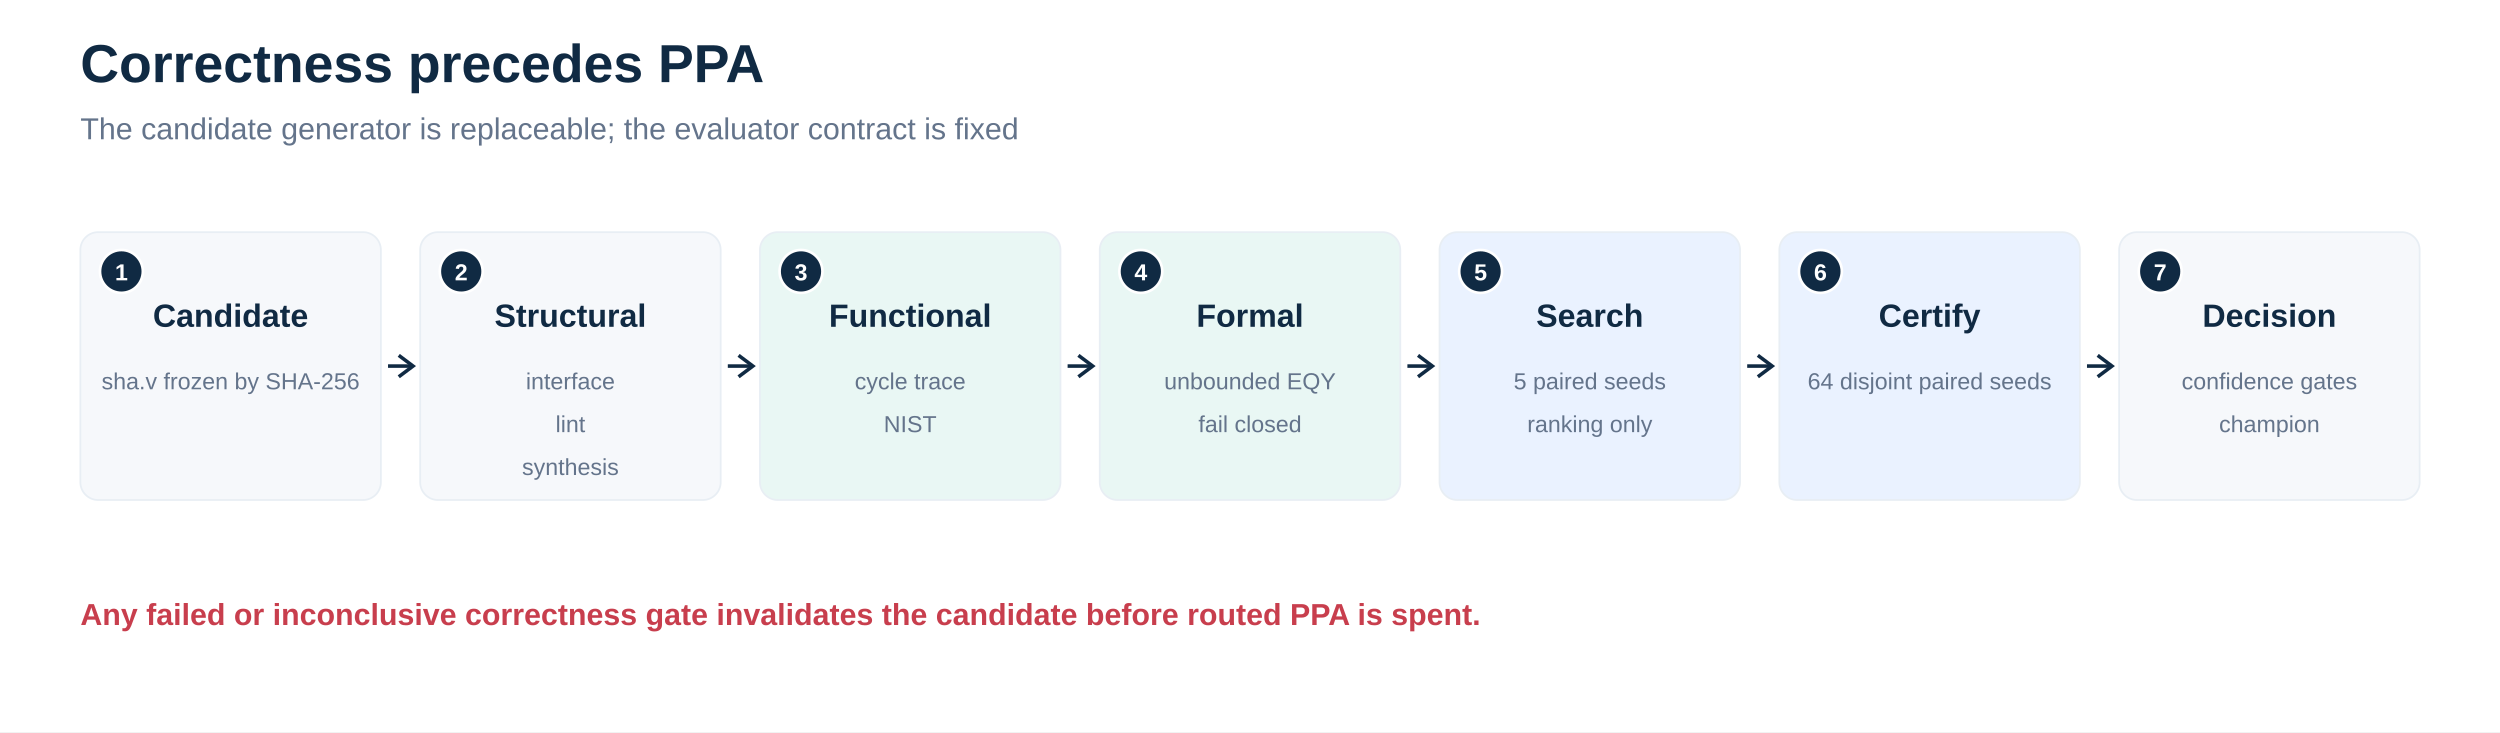
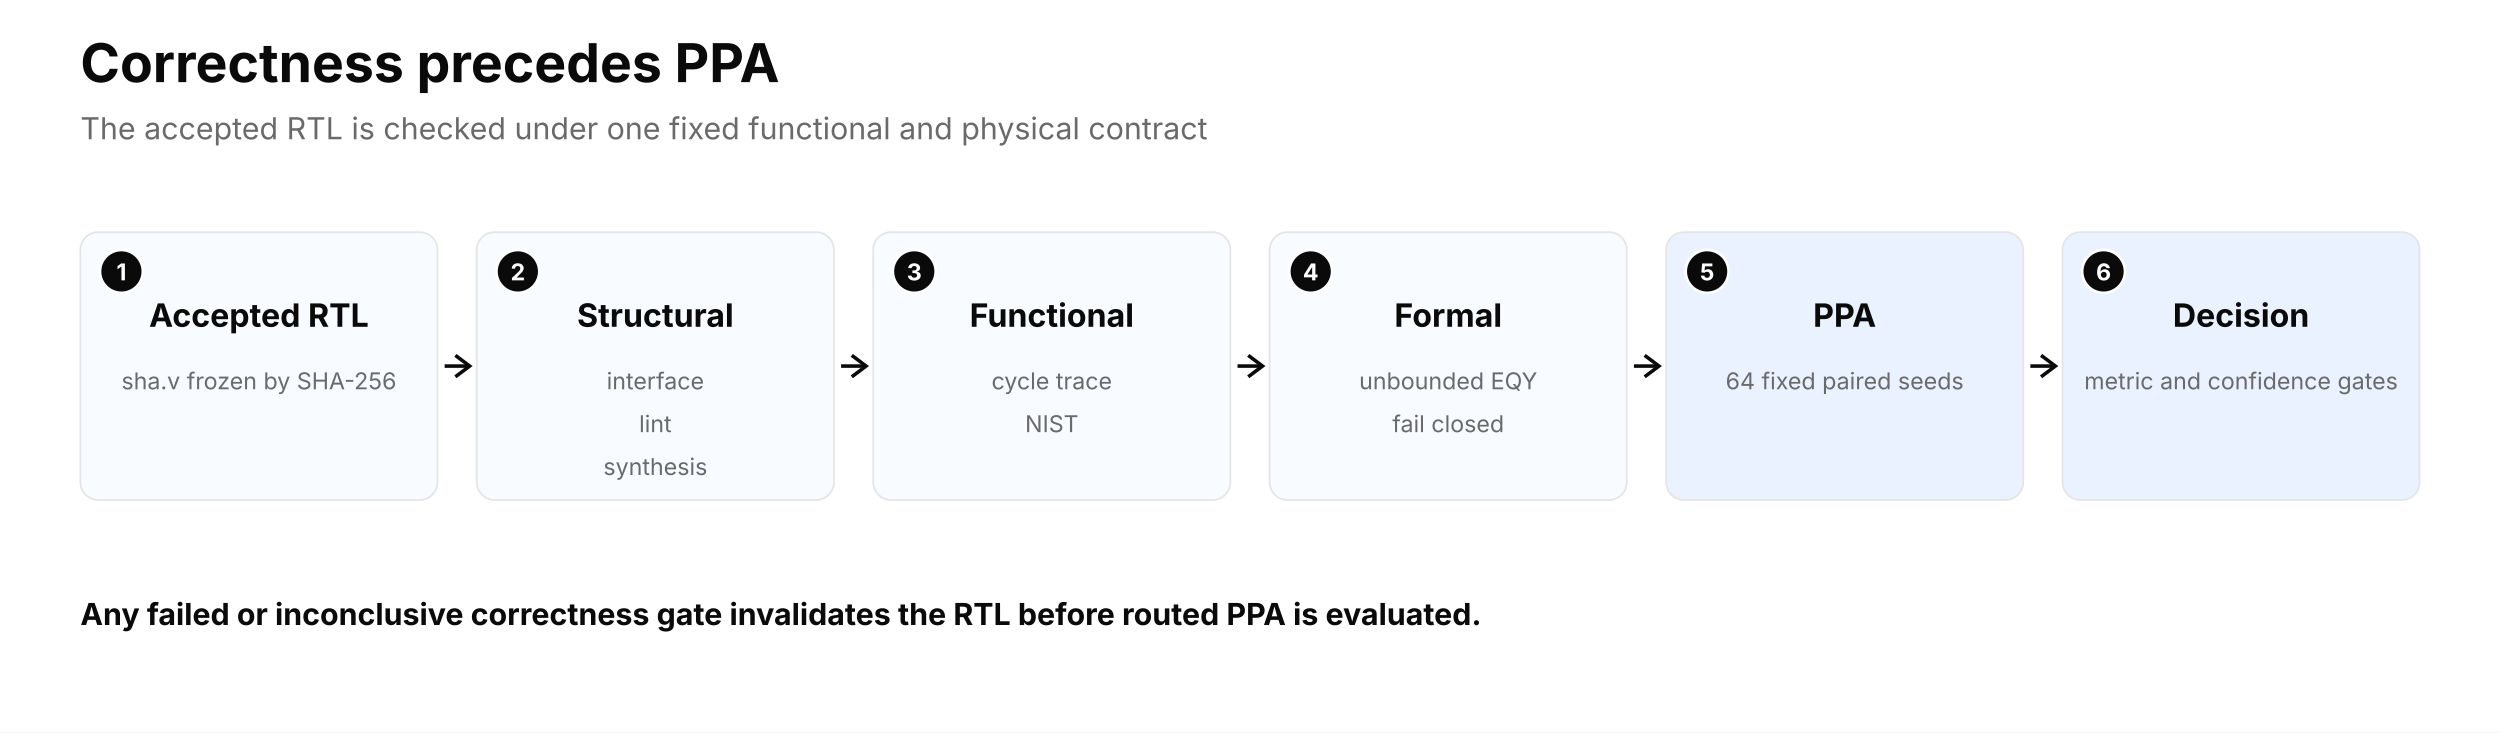
<svg xmlns="http://www.w3.org/2000/svg" width="1400" height="410" viewBox="0 0 1400 410" role="img">
  <rect x="0.00" y="0.00" width="1400.00" height="410.00" rx="0.00" fill="#FFFFFF" stroke="none" opacity="1.0" />
-   <text x="45.00" y="46.00" font-family="Arial, Helvetica, sans-serif" font-size="30" font-weight="700" fill="#102A43" text-anchor="start">Correctness precedes PPA</text>
-   <text x="45.00" y="78.00" font-family="Arial, Helvetica, sans-serif" font-size="17" font-weight="400" fill="#64748B" text-anchor="start">The candidate generator is replaceable; the evaluator contract is fixed</text>
-   <rect x="45.00" y="130.00" width="168.29" height="150.00" rx="10.00" fill="#F6F8FB" stroke="#E8EEF4" opacity="1.0" />
-   <text x="129.14" y="183.00" font-family="Arial, Helvetica, sans-serif" font-size="18" font-weight="700" fill="#102A43" text-anchor="middle">Candidate</text>
-   <text x="129.14" y="218.00" font-family="Arial, Helvetica, sans-serif" font-size="13" font-weight="400" fill="#64748B" text-anchor="middle">sha.v frozen by SHA-256</text>
-   <circle cx="68.00" cy="152.00" r="12.00" fill="#102A43" stroke="#FFFFFF" stroke-width="1.5" opacity="1.0" />
-   <text x="68.00" y="157.00" font-family="Arial, Helvetica, sans-serif" font-size="13" font-weight="700" fill="#FFFFFF" text-anchor="middle">1</text>
-   <line x1="217.29" y1="205.00" x2="231.29" y2="205.00" stroke="#102A43" stroke-width="2" />
-   <path d="M 223.3 199.0 L 231.3 205.0 L 223.3 211.0" fill="none" stroke="#102A43" stroke-width="2" />
-   <rect x="235.29" y="130.00" width="168.29" height="150.00" rx="10.00" fill="#F6F8FB" stroke="#E8EEF4" opacity="1.0" />
-   <text x="319.43" y="183.00" font-family="Arial, Helvetica, sans-serif" font-size="18" font-weight="700" fill="#102A43" text-anchor="middle">Structural</text>
-   <text x="319.43" y="218.00" font-family="Arial, Helvetica, sans-serif" font-size="13" font-weight="400" fill="#64748B" text-anchor="middle">interface</text>
-   <text x="319.43" y="242.00" font-family="Arial, Helvetica, sans-serif" font-size="13" font-weight="400" fill="#64748B" text-anchor="middle">lint</text>
-   <text x="319.43" y="266.00" font-family="Arial, Helvetica, sans-serif" font-size="13" font-weight="400" fill="#64748B" text-anchor="middle">synthesis</text>
-   <circle cx="258.29" cy="152.00" r="12.00" fill="#102A43" stroke="#FFFFFF" stroke-width="1.5" opacity="1.0" />
-   <text x="258.29" y="157.00" font-family="Arial, Helvetica, sans-serif" font-size="13" font-weight="700" fill="#FFFFFF" text-anchor="middle">2</text>
-   <line x1="407.57" y1="205.00" x2="421.57" y2="205.00" stroke="#102A43" stroke-width="2" />
-   <path d="M 413.6 199.0 L 421.6 205.0 L 413.6 211.0" fill="none" stroke="#102A43" stroke-width="2" />
-   <rect x="425.57" y="130.00" width="168.29" height="150.00" rx="10.00" fill="#E9F7F4" stroke="#E8EEF4" opacity="1.0" />
-   <text x="509.71" y="183.00" font-family="Arial, Helvetica, sans-serif" font-size="18" font-weight="700" fill="#102A43" text-anchor="middle">Functional</text>
-   <text x="509.71" y="218.00" font-family="Arial, Helvetica, sans-serif" font-size="13" font-weight="400" fill="#64748B" text-anchor="middle">cycle trace</text>
-   <text x="509.71" y="242.00" font-family="Arial, Helvetica, sans-serif" font-size="13" font-weight="400" fill="#64748B" text-anchor="middle">NIST</text>
-   <circle cx="448.57" cy="152.00" r="12.00" fill="#102A43" stroke="#FFFFFF" stroke-width="1.5" opacity="1.0" />
-   <text x="448.57" y="157.00" font-family="Arial, Helvetica, sans-serif" font-size="13" font-weight="700" fill="#FFFFFF" text-anchor="middle">3</text>
-   <line x1="597.86" y1="205.00" x2="611.86" y2="205.00" stroke="#102A43" stroke-width="2" />
-   <path d="M 603.9 199.0 L 611.9 205.0 L 603.9 211.0" fill="none" stroke="#102A43" stroke-width="2" />
-   <rect x="615.86" y="130.00" width="168.29" height="150.00" rx="10.00" fill="#E9F7F4" stroke="#E8EEF4" opacity="1.0" />
-   <text x="700.00" y="183.00" font-family="Arial, Helvetica, sans-serif" font-size="18" font-weight="700" fill="#102A43" text-anchor="middle">Formal</text>
-   <text x="700.00" y="218.00" font-family="Arial, Helvetica, sans-serif" font-size="13" font-weight="400" fill="#64748B" text-anchor="middle">unbounded EQY</text>
-   <text x="700.00" y="242.00" font-family="Arial, Helvetica, sans-serif" font-size="13" font-weight="400" fill="#64748B" text-anchor="middle">fail closed</text>
-   <circle cx="638.86" cy="152.00" r="12.00" fill="#102A43" stroke="#FFFFFF" stroke-width="1.5" opacity="1.0" />
-   <text x="638.86" y="157.00" font-family="Arial, Helvetica, sans-serif" font-size="13" font-weight="700" fill="#FFFFFF" text-anchor="middle">4</text>
-   <line x1="788.14" y1="205.00" x2="802.14" y2="205.00" stroke="#102A43" stroke-width="2" />
-   <path d="M 794.1 199.0 L 802.1 205.0 L 794.1 211.0" fill="none" stroke="#102A43" stroke-width="2" />
-   <rect x="806.14" y="130.00" width="168.29" height="150.00" rx="10.00" fill="#EAF2FF" stroke="#E8EEF4" opacity="1.0" />
-   <text x="890.29" y="183.00" font-family="Arial, Helvetica, sans-serif" font-size="18" font-weight="700" fill="#102A43" text-anchor="middle">Search</text>
-   <text x="890.29" y="218.00" font-family="Arial, Helvetica, sans-serif" font-size="13" font-weight="400" fill="#64748B" text-anchor="middle">5 paired seeds</text>
-   <text x="890.29" y="242.00" font-family="Arial, Helvetica, sans-serif" font-size="13" font-weight="400" fill="#64748B" text-anchor="middle">ranking only</text>
-   <circle cx="829.14" cy="152.00" r="12.00" fill="#102A43" stroke="#FFFFFF" stroke-width="1.5" opacity="1.0" />
-   <text x="829.14" y="157.00" font-family="Arial, Helvetica, sans-serif" font-size="13" font-weight="700" fill="#FFFFFF" text-anchor="middle">5</text>
-   <line x1="978.43" y1="205.00" x2="992.43" y2="205.00" stroke="#102A43" stroke-width="2" />
-   <path d="M 984.4 199.0 L 992.4 205.0 L 984.4 211.0" fill="none" stroke="#102A43" stroke-width="2" />
-   <rect x="996.43" y="130.00" width="168.29" height="150.00" rx="10.00" fill="#EAF2FF" stroke="#E8EEF4" opacity="1.0" />
-   <text x="1080.57" y="183.00" font-family="Arial, Helvetica, sans-serif" font-size="18" font-weight="700" fill="#102A43" text-anchor="middle">Certify</text>
-   <text x="1080.57" y="218.00" font-family="Arial, Helvetica, sans-serif" font-size="13" font-weight="400" fill="#64748B" text-anchor="middle">64 disjoint paired seeds</text>
-   <circle cx="1019.43" cy="152.00" r="12.00" fill="#102A43" stroke="#FFFFFF" stroke-width="1.5" opacity="1.0" />
-   <text x="1019.43" y="157.00" font-family="Arial, Helvetica, sans-serif" font-size="13" font-weight="700" fill="#FFFFFF" text-anchor="middle">6</text>
-   <line x1="1168.71" y1="205.00" x2="1182.71" y2="205.00" stroke="#102A43" stroke-width="2" />
-   <path d="M 1174.7 199.0 L 1182.7 205.0 L 1174.7 211.0" fill="none" stroke="#102A43" stroke-width="2" />
-   <rect x="1186.71" y="130.00" width="168.29" height="150.00" rx="10.00" fill="#F6F8FB" stroke="#E8EEF4" opacity="1.0" />
-   <text x="1270.86" y="183.00" font-family="Arial, Helvetica, sans-serif" font-size="18" font-weight="700" fill="#102A43" text-anchor="middle">Decision</text>
-   <text x="1270.86" y="218.00" font-family="Arial, Helvetica, sans-serif" font-size="13" font-weight="400" fill="#64748B" text-anchor="middle">confidence gates</text>
-   <text x="1270.86" y="242.00" font-family="Arial, Helvetica, sans-serif" font-size="13" font-weight="400" fill="#64748B" text-anchor="middle">champion</text>
-   <circle cx="1209.71" cy="152.00" r="12.00" fill="#102A43" stroke="#FFFFFF" stroke-width="1.5" opacity="1.0" />
-   <text x="1209.71" y="157.00" font-family="Arial, Helvetica, sans-serif" font-size="13" font-weight="700" fill="#FFFFFF" text-anchor="middle">7</text>
-   <text x="45.00" y="350.00" font-family="Arial, Helvetica, sans-serif" font-size="17" font-weight="700" fill="#C83E4D" text-anchor="start">Any failed or inconclusive correctness gate invalidates the candidate before routed PPA is spent.</text>
+   <text x="45.00" y="46.00" font-family="Inter, Arial, Helvetica, sans-serif" font-size="30" font-weight="700" fill="#0A0A0A" text-anchor="start">Correctness precedes PPA</text>
+   <text x="45.00" y="78.00" font-family="Inter, Arial, Helvetica, sans-serif" font-size="17" font-weight="400" fill="#6A6A6A" text-anchor="start">The accepted RTL is checked under one fixed functional and physical contract</text>
+   <rect x="45.00" y="130.00" width="200.00" height="150.00" rx="10.00" fill="#F8FBFF" stroke="#E5E5E5" opacity="1.0" />
+   <text x="145.00" y="183.00" font-family="Inter, Arial, Helvetica, sans-serif" font-size="18" font-weight="700" fill="#0A0A0A" text-anchor="middle">Accepted RTL</text>
+   <text x="145.00" y="218.00" font-family="Inter, Arial, Helvetica, sans-serif" font-size="13" font-weight="400" fill="#6A6A6A" text-anchor="middle">sha.v frozen by SHA-256</text>
+   <circle cx="68.00" cy="152.00" r="12.00" fill="#0A0A0A" stroke="#FFFFFF" stroke-width="1.5" opacity="1.0" />
+   <text x="68.00" y="157.00" font-family="Inter, Arial, Helvetica, sans-serif" font-size="13" font-weight="700" fill="#FFFFFF" text-anchor="middle">1</text>
+   <line x1="249.00" y1="205.00" x2="263.00" y2="205.00" stroke="#0A0A0A" stroke-width="2" />
+   <path d="M 255.0 199.0 L 263.0 205.0 L 255.0 211.0" fill="none" stroke="#0A0A0A" stroke-width="2" />
+   <rect x="267.00" y="130.00" width="200.00" height="150.00" rx="10.00" fill="#F8FBFF" stroke="#E5E5E5" opacity="1.0" />
+   <text x="367.00" y="183.00" font-family="Inter, Arial, Helvetica, sans-serif" font-size="18" font-weight="700" fill="#0A0A0A" text-anchor="middle">Structural</text>
+   <text x="367.00" y="218.00" font-family="Inter, Arial, Helvetica, sans-serif" font-size="13" font-weight="400" fill="#6A6A6A" text-anchor="middle">interface</text>
+   <text x="367.00" y="242.00" font-family="Inter, Arial, Helvetica, sans-serif" font-size="13" font-weight="400" fill="#6A6A6A" text-anchor="middle">lint</text>
+   <text x="367.00" y="266.00" font-family="Inter, Arial, Helvetica, sans-serif" font-size="13" font-weight="400" fill="#6A6A6A" text-anchor="middle">synthesis</text>
+   <circle cx="290.00" cy="152.00" r="12.00" fill="#0A0A0A" stroke="#FFFFFF" stroke-width="1.5" opacity="1.0" />
+   <text x="290.00" y="157.00" font-family="Inter, Arial, Helvetica, sans-serif" font-size="13" font-weight="700" fill="#FFFFFF" text-anchor="middle">2</text>
+   <line x1="471.00" y1="205.00" x2="485.00" y2="205.00" stroke="#0A0A0A" stroke-width="2" />
+   <path d="M 477.0 199.0 L 485.0 205.0 L 477.0 211.0" fill="none" stroke="#0A0A0A" stroke-width="2" />
+   <rect x="489.00" y="130.00" width="200.00" height="150.00" rx="10.00" fill="#F8FBFF" stroke="#E5E5E5" opacity="1.0" />
+   <text x="589.00" y="183.00" font-family="Inter, Arial, Helvetica, sans-serif" font-size="18" font-weight="700" fill="#0A0A0A" text-anchor="middle">Functional</text>
+   <text x="589.00" y="218.00" font-family="Inter, Arial, Helvetica, sans-serif" font-size="13" font-weight="400" fill="#6A6A6A" text-anchor="middle">cycle trace</text>
+   <text x="589.00" y="242.00" font-family="Inter, Arial, Helvetica, sans-serif" font-size="13" font-weight="400" fill="#6A6A6A" text-anchor="middle">NIST</text>
+   <circle cx="512.00" cy="152.00" r="12.00" fill="#0A0A0A" stroke="#FFFFFF" stroke-width="1.5" opacity="1.0" />
+   <text x="512.00" y="157.00" font-family="Inter, Arial, Helvetica, sans-serif" font-size="13" font-weight="700" fill="#FFFFFF" text-anchor="middle">3</text>
+   <line x1="693.00" y1="205.00" x2="707.00" y2="205.00" stroke="#0A0A0A" stroke-width="2" />
+   <path d="M 699.0 199.0 L 707.0 205.0 L 699.0 211.0" fill="none" stroke="#0A0A0A" stroke-width="2" />
+   <rect x="711.00" y="130.00" width="200.00" height="150.00" rx="10.00" fill="#F8FBFF" stroke="#E5E5E5" opacity="1.0" />
+   <text x="811.00" y="183.00" font-family="Inter, Arial, Helvetica, sans-serif" font-size="18" font-weight="700" fill="#0A0A0A" text-anchor="middle">Formal</text>
+   <text x="811.00" y="218.00" font-family="Inter, Arial, Helvetica, sans-serif" font-size="13" font-weight="400" fill="#6A6A6A" text-anchor="middle">unbounded EQY</text>
+   <text x="811.00" y="242.00" font-family="Inter, Arial, Helvetica, sans-serif" font-size="13" font-weight="400" fill="#6A6A6A" text-anchor="middle">fail closed</text>
+   <circle cx="734.00" cy="152.00" r="12.00" fill="#0A0A0A" stroke="#FFFFFF" stroke-width="1.5" opacity="1.0" />
+   <text x="734.00" y="157.00" font-family="Inter, Arial, Helvetica, sans-serif" font-size="13" font-weight="700" fill="#FFFFFF" text-anchor="middle">4</text>
+   <line x1="915.00" y1="205.00" x2="929.00" y2="205.00" stroke="#0A0A0A" stroke-width="2" />
+   <path d="M 921.0 199.0 L 929.0 205.0 L 921.0 211.0" fill="none" stroke="#0A0A0A" stroke-width="2" />
+   <rect x="933.00" y="130.00" width="200.00" height="150.00" rx="10.00" fill="#EAF2FF" stroke="#E5E5E5" opacity="1.0" />
+   <text x="1033.00" y="183.00" font-family="Inter, Arial, Helvetica, sans-serif" font-size="18" font-weight="700" fill="#0A0A0A" text-anchor="middle">PPA</text>
+   <text x="1033.00" y="218.00" font-family="Inter, Arial, Helvetica, sans-serif" font-size="13" font-weight="400" fill="#6A6A6A" text-anchor="middle">64 fixed paired seeds</text>
+   <circle cx="956.00" cy="152.00" r="12.00" fill="#0A0A0A" stroke="#FFFFFF" stroke-width="1.5" opacity="1.0" />
+   <text x="956.00" y="157.00" font-family="Inter, Arial, Helvetica, sans-serif" font-size="13" font-weight="700" fill="#FFFFFF" text-anchor="middle">5</text>
+   <line x1="1137.00" y1="205.00" x2="1151.00" y2="205.00" stroke="#0A0A0A" stroke-width="2" />
+   <path d="M 1143.0 199.0 L 1151.0 205.0 L 1143.0 211.0" fill="none" stroke="#0A0A0A" stroke-width="2" />
+   <rect x="1155.00" y="130.00" width="200.00" height="150.00" rx="10.00" fill="#EAF2FF" stroke="#E5E5E5" opacity="1.0" />
+   <text x="1255.00" y="183.00" font-family="Inter, Arial, Helvetica, sans-serif" font-size="18" font-weight="700" fill="#0A0A0A" text-anchor="middle">Decision</text>
+   <text x="1255.00" y="218.00" font-family="Inter, Arial, Helvetica, sans-serif" font-size="13" font-weight="400" fill="#6A6A6A" text-anchor="middle">metric and confidence gates</text>
+   <circle cx="1178.00" cy="152.00" r="12.00" fill="#0A0A0A" stroke="#FFFFFF" stroke-width="1.5" opacity="1.0" />
+   <text x="1178.00" y="157.00" font-family="Inter, Arial, Helvetica, sans-serif" font-size="13" font-weight="700" fill="#FFFFFF" text-anchor="middle">6</text>
+   <text x="45.00" y="350.00" font-family="Inter, Arial, Helvetica, sans-serif" font-size="17" font-weight="700" fill="#0A0A0A" text-anchor="start">Any failed or inconclusive correctness gate invalidates the RTL before routed PPA is evaluated.</text>
</svg>
